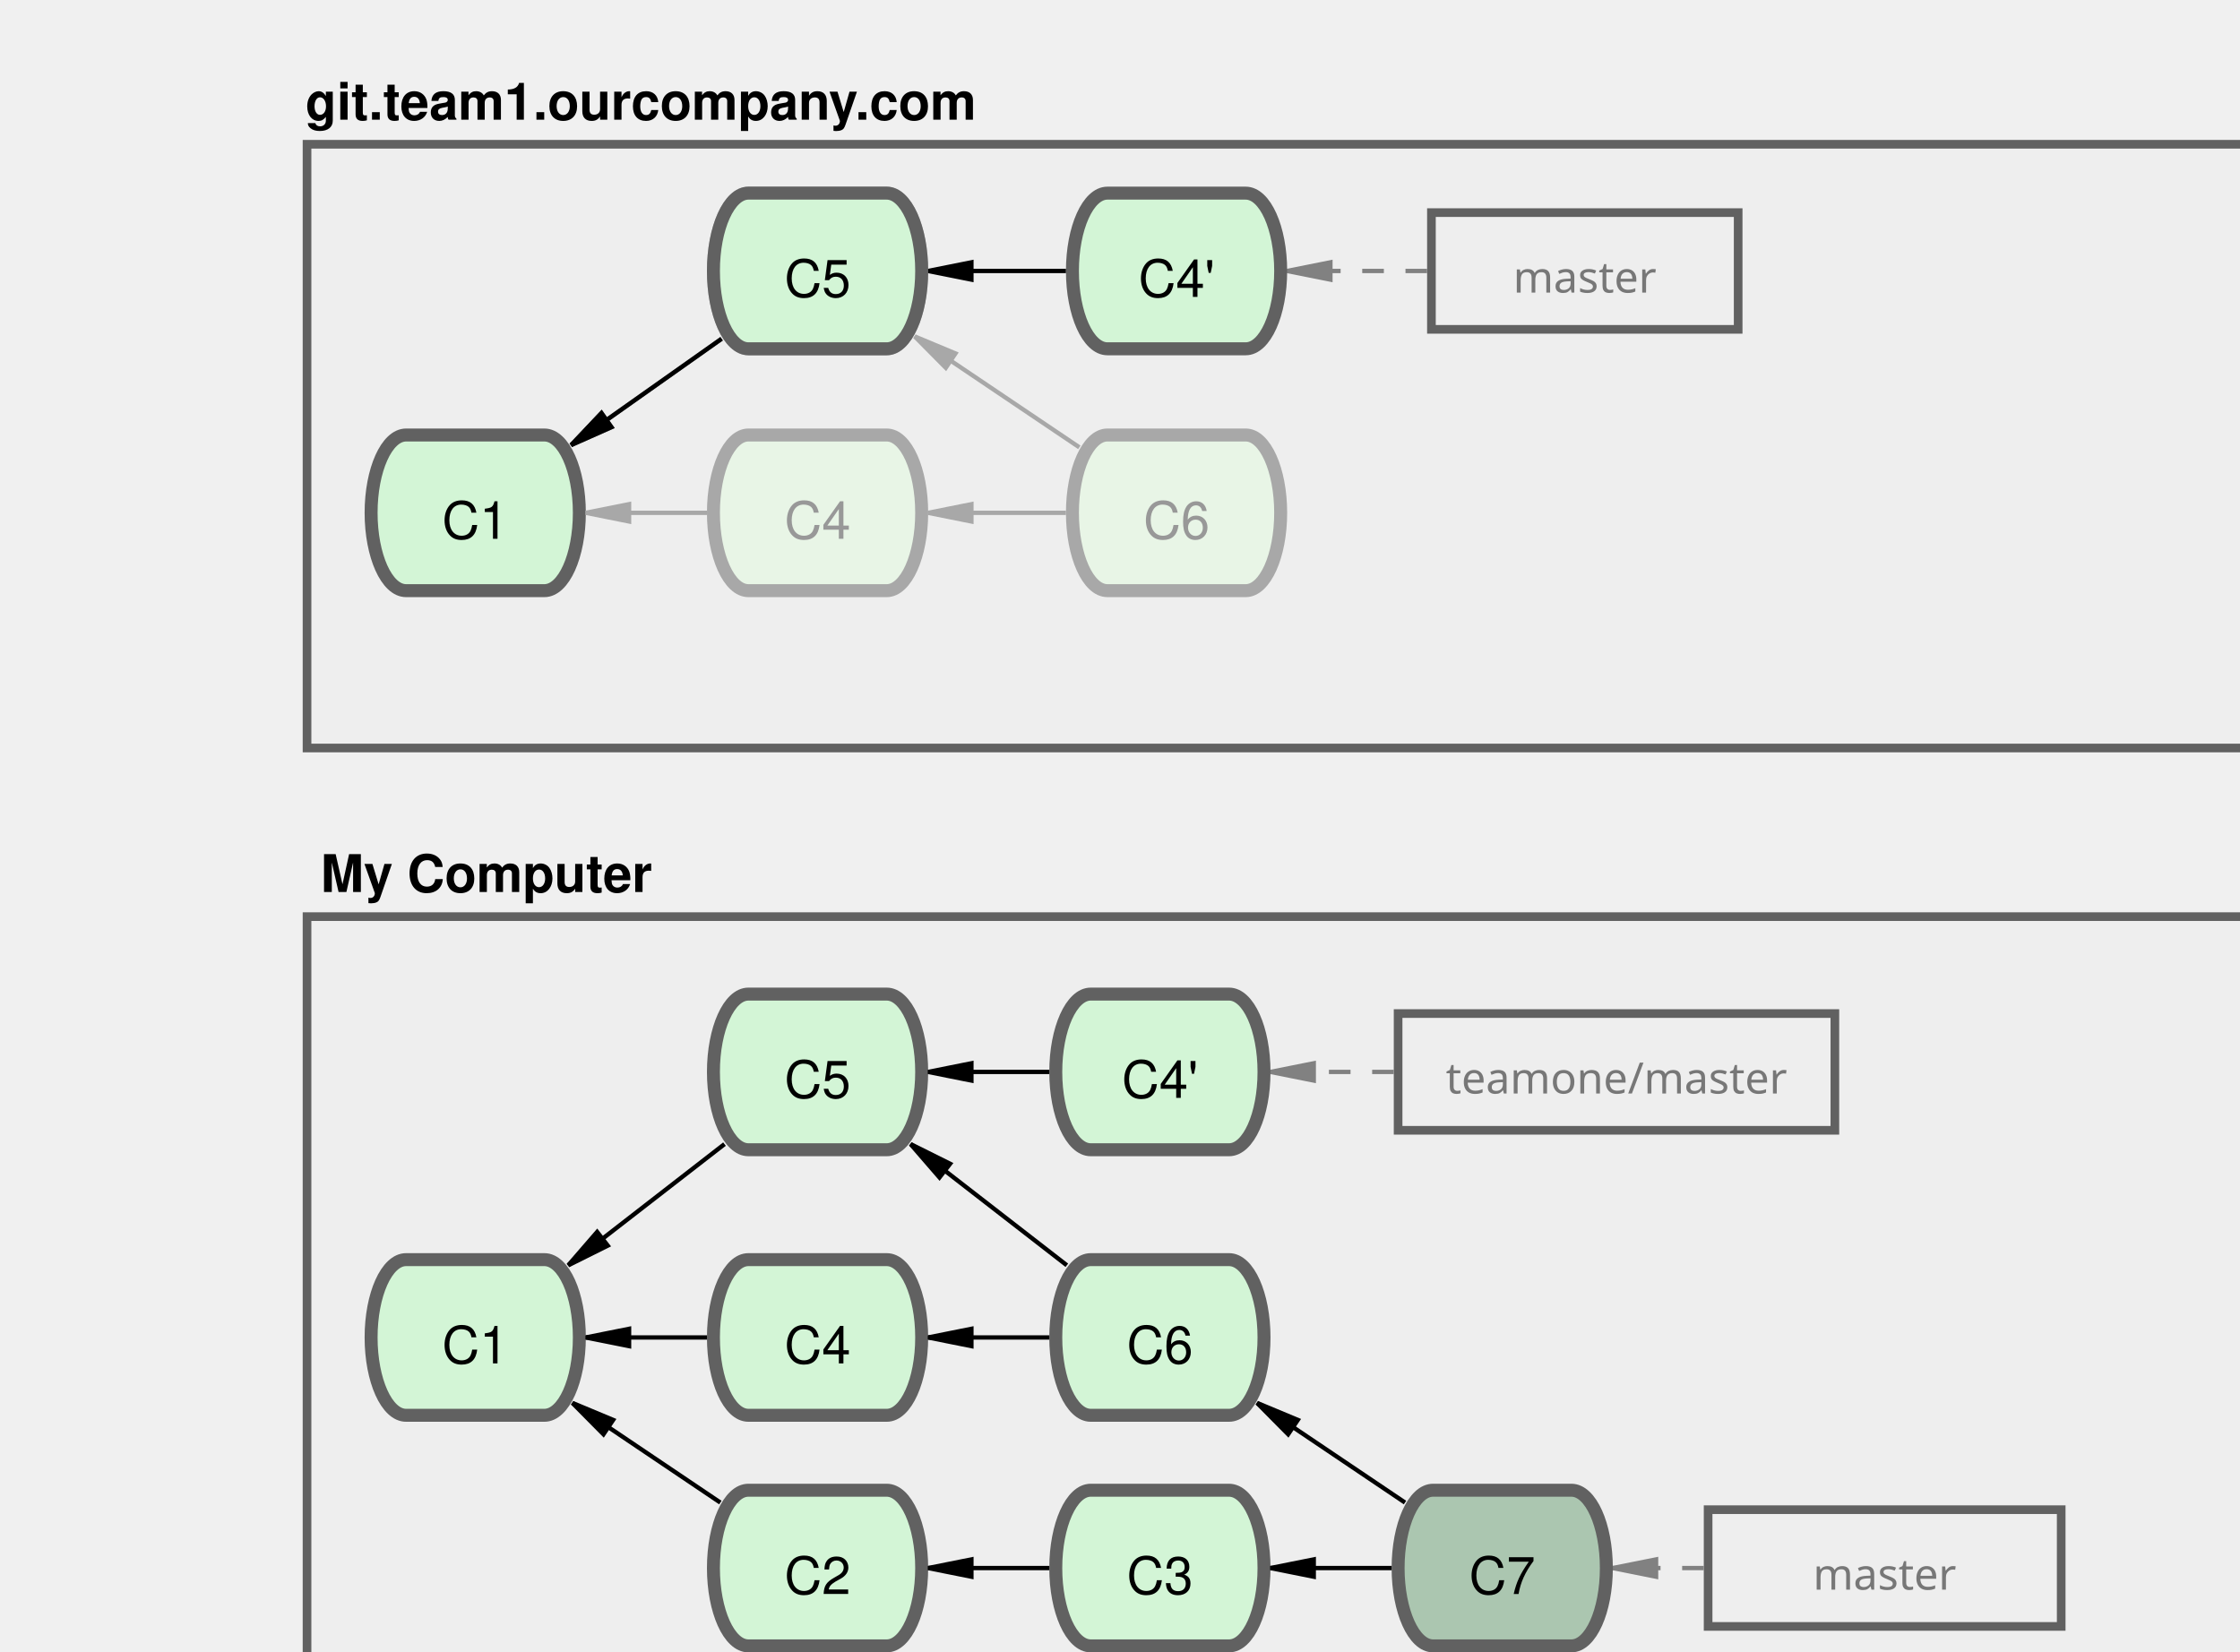
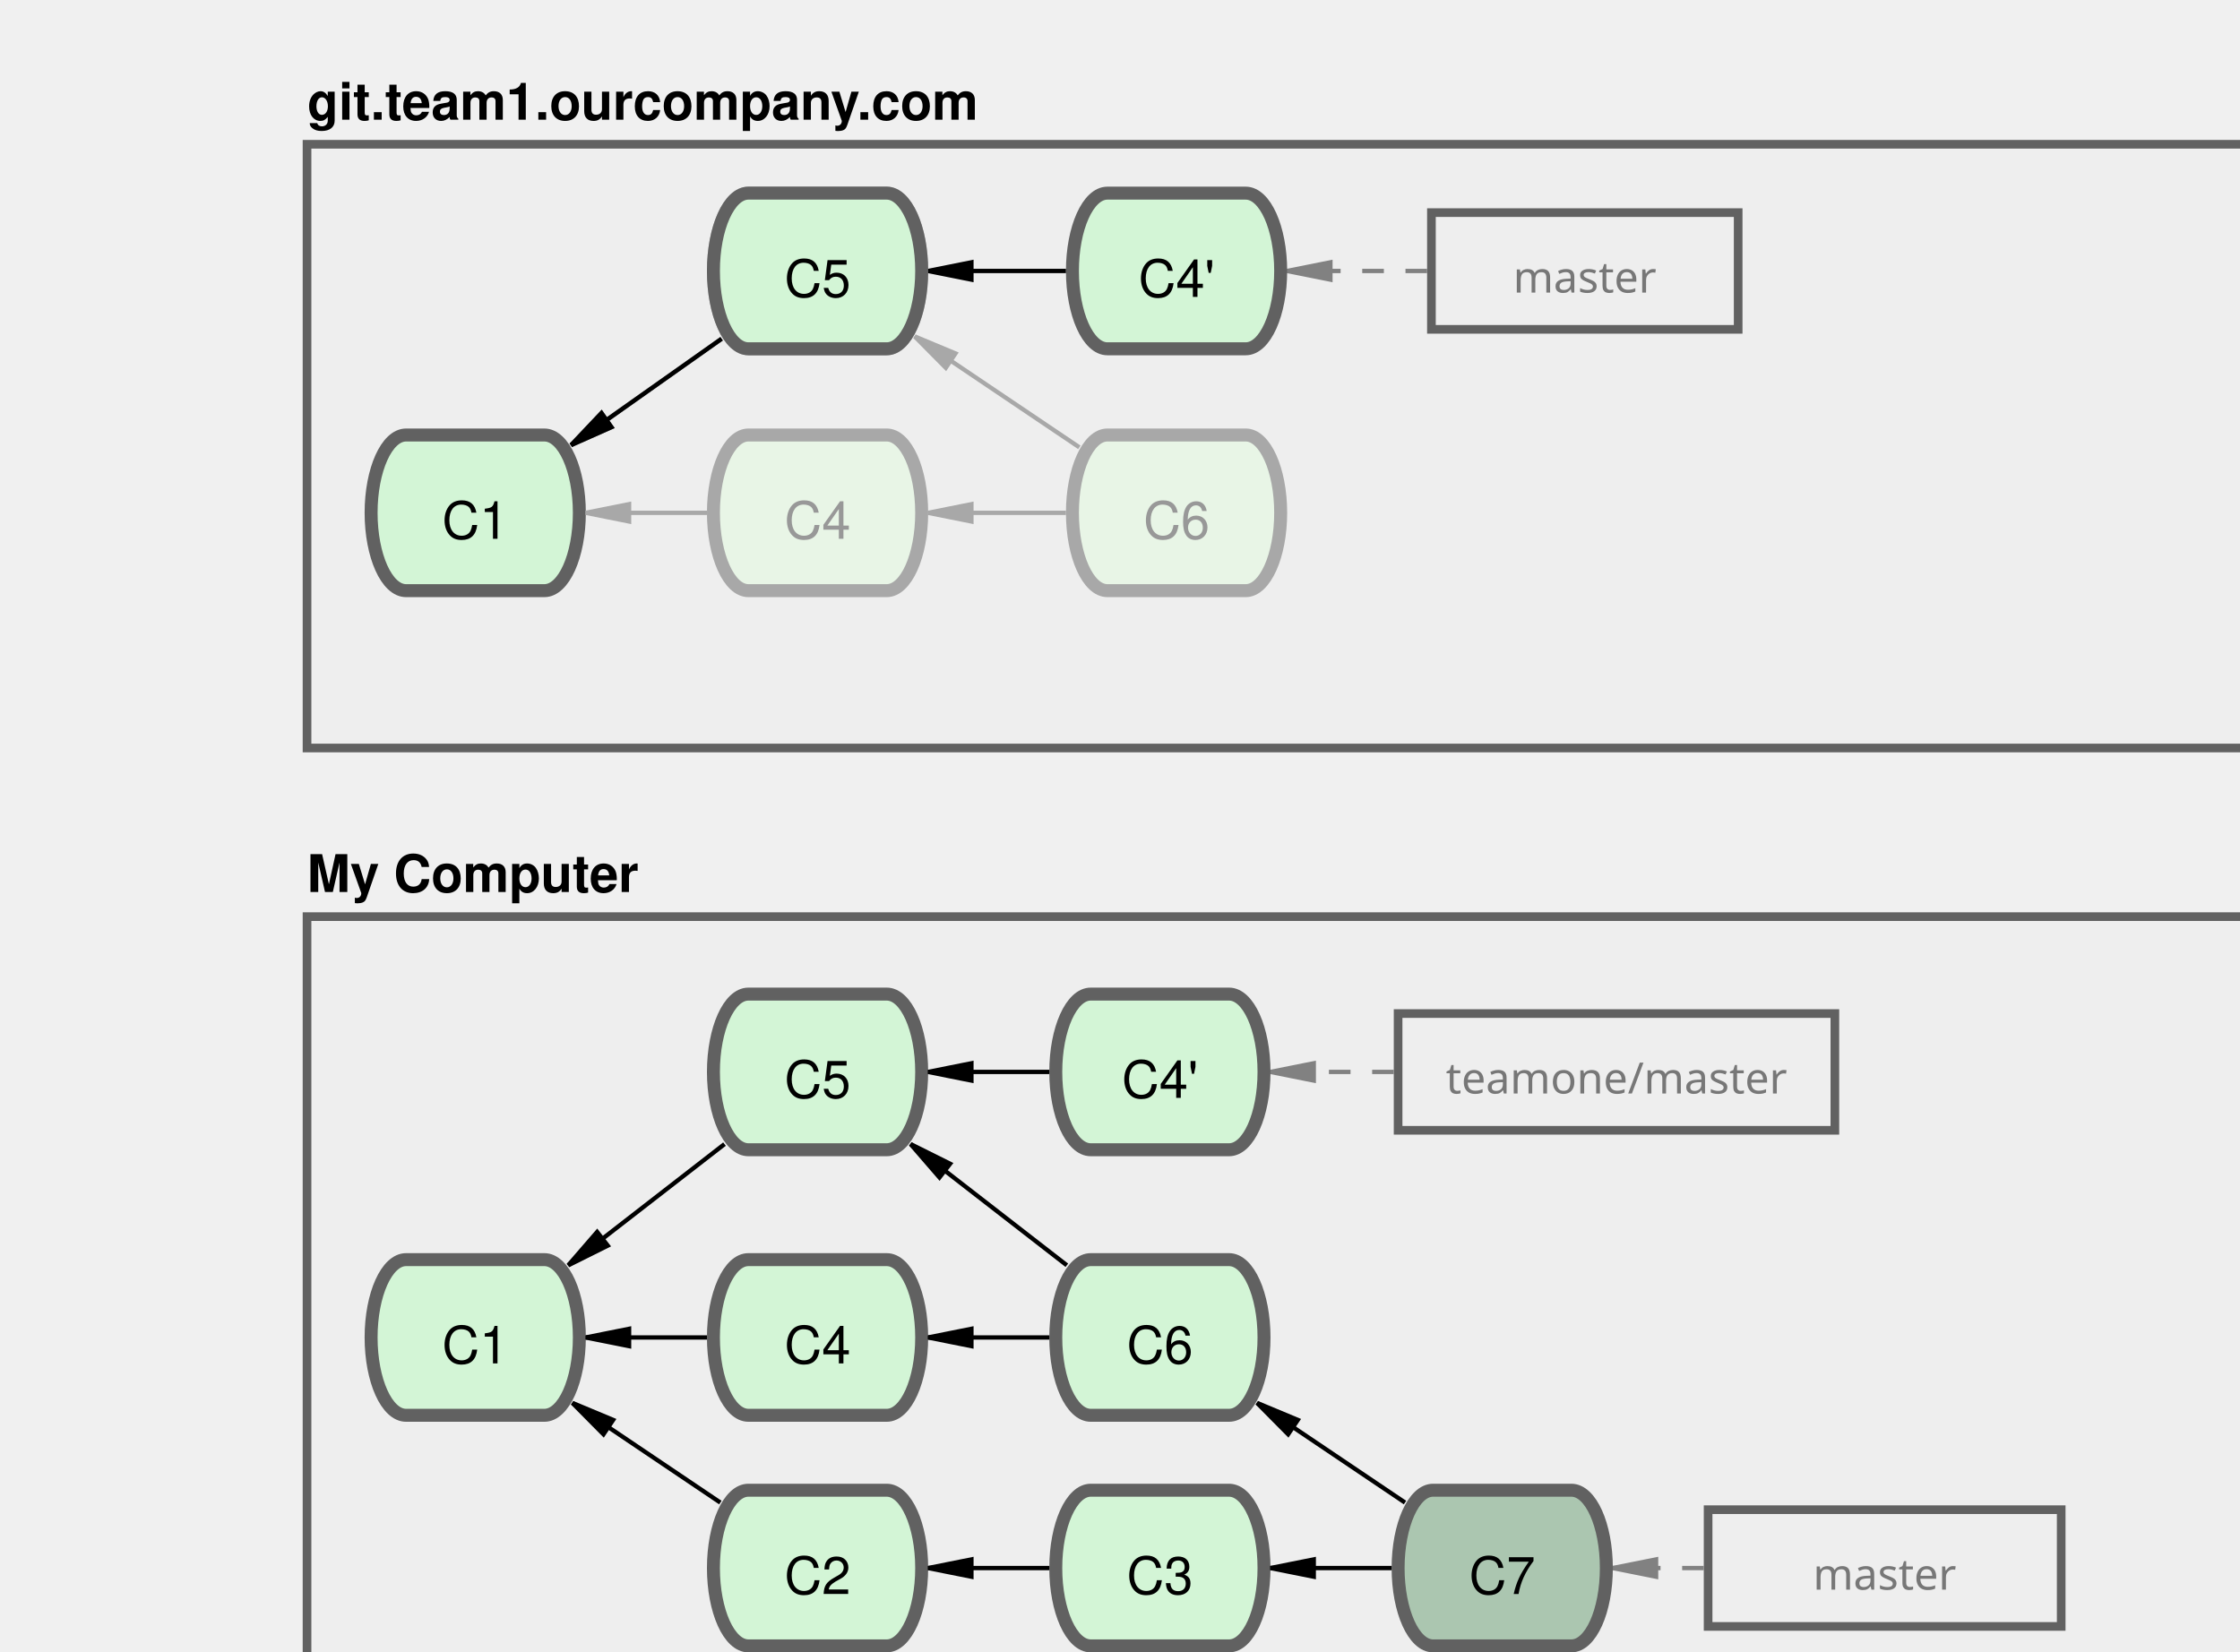
<svg xmlns="http://www.w3.org/2000/svg">
  <defs>
    <marker id="Arrow1Lend" orient="auto" refX="0.0" refY="0.0" style="overflow:visible;">
      <path d="M -10,0.0 L -10.0,-2.0 L 0.0,0.0 L -10.0,2.0 z " id="path3666" style="fill-rule:evenodd;stroke:#000000;stroke-width:1.0px;marker-start:none;" />
    </marker>
    <marker id="Arrow1Lend_818181" orient="auto" refX="0.0" refY="0.0" style="overflow:visible;">
      <path d="M -10,0.0 L -10.0,-2.0 L 0.0,0.0 L -10.0,2.0 z " id="path3666" style="fill-rule:evenodd;stroke:#000000;stroke-width:1.0px;marker-start:none;fill:#818181;stroke:#818181" />
    </marker>
    <marker id="Arrow1Lend_a8a8a8" orient="auto" refX="0.0" refY="0.0" style="overflow:visible;">
      <path d="M -10,0.0 L -10.0,-2.0 L 0.0,0.0 L -10.0,2.0 z " id="path3666" style="fill-rule:evenodd;stroke:#000000;stroke-width:1.0px;marker-start:none;fill:#a8a8a8;stroke:#a8a8a8" />
    </marker>
  </defs>
  <g style="stroke:#000000;fill:#fff">
    <rect height="188.0" id="1351" style="stroke:#616161;stroke-width:2px;fill:#eeeeee" width="516.0" x="71.0" y="212.0" />
    <rect height="10.595" id="1353" style="stroke:none;fill:none" width="37.0" x="93.975" y="195.0" />
    <text id="1353_text" style="fill:#000000;stroke:#000000;stroke-width:0px;font-family: Helvetica;font-size:12px" x="93.975" y="195.0">
-       <tspan fill="#000000" font-family="Helvetica;,Sans-serif" font-size="12.0px" font-weight="bold" id="1353_line1" stroke="#000000" text-align="center" text-anchor="middle" x="112.475" y="206.298">
+       <tspan fill="#000000" font-family="Helvetica;,Sans-serif" font-size="12.0px" font-weight="bold" id="1353_line1" stroke="#000000" text-align="center" text-anchor="left" x="71.0" y="206.298">
				My Computer
			</tspan>
    </text>
    <rect height="27.0" id="1357" style="stroke:#616161;stroke-width:2px;fill:#eeeeee" width="101.0" x="323.312" y="234.415" />
    <text id="1357_text" style="fill:#cccccc;stroke:#cccccc;stroke-width:0px;font-family: Luxi Sans;font-size:10px" x="323.312" y="234.415">
      <tspan fill="#777777" font-family="LucidaGrande;" font-size="10.0px" id="1357_line1" stroke="#777777" text-align="center" text-anchor="middle" x="373.812" y="252.915">
				teamone/master
			</tspan>
    </text>
    <rect height="27.0" id="1364" style="stroke:#616161;stroke-width:2px;fill:#eeeeee" width="81.652" x="395.0" y="349.161" />
    <text id="1364_text" style="fill:#cccccc;stroke:#cccccc;stroke-width:0px;font-family: Luxi Sans;font-size:10px" x="395.0" y="349.161">
      <tspan fill="#777777" font-family="LucidaGrande;" font-size="10.0px" id="1364_line1" stroke="#777777" text-align="center" text-anchor="middle" x="435.826" y="367.661">
				master
			</tspan>
    </text>
    <rect height="36.0" id="1369" rx="8.085" ry="18.0" style="stroke:#616161;stroke-width:3px;fill:#d3f5d6" width="48.157" x="164.982" y="344.661" />
    <text id="1369_text" style="fill:#000000;stroke:#000000;stroke-width:0px;font-family: Helvetica;font-size:12px" x="164.982" y="344.661">
      <tspan fill="#000000" font-family="LucidaGrande;" font-size="12.0px" id="1369_line1" stroke="#000000" text-align="center" text-anchor="middle" x="189.061" y="368.661">
				C2
			</tspan>
    </text>
    <rect height="36.0" id="1370" rx="8.085" ry="18.0" style="stroke:#616161;stroke-width:3px;fill:#d3f5d6" width="48.157" x="244.147" y="344.661" />
    <text id="1370_text" style="fill:#000000;stroke:#000000;stroke-width:0px;font-family: Helvetica;font-size:12px" x="244.147" y="344.661">
      <tspan fill="#000000" font-family="LucidaGrande;" font-size="12.0px" id="1370_line1" stroke="#000000" text-align="center" text-anchor="middle" x="268.226" y="368.661">
				C3
			</tspan>
    </text>
    <path d="M 242.647,362.661 L 214.639,362.661" id="1371" style="marker-start:none;stroke:#000000;marker-end:url(#Arrow1Lend);fill:none" />
    <path d="M 322.312,247.915 L 293.805,247.915" id="1407" style="marker-start:none;stroke:#818181;marker-end:url(#Arrow1Lend_818181);stroke-dasharray:5 5;fill:none" />
    <path d="M 394.0,362.661 L 372.969,362.661" id="1408" style="marker-start:none;stroke:#818181;marker-end:url(#Arrow1Lend_818181);stroke-dasharray:5 5;fill:none" />
    <rect height="139.633" id="1350" style="stroke:#616161;stroke-width:2px;fill:#eeeeee" width="516.0" x="71.0" y="33.366" />
    <rect height="27.0" id="1344" style="stroke:#616161;stroke-width:2px;fill:#eeeeee" width="70.932" x="331.018" y="49.17" />
    <text id="1344_text" style="fill:#cccccc;stroke:#cccccc;stroke-width:0px;font-family: Luxi Sans;font-size:10px" x="331.018" y="49.17">
      <tspan fill="#777777" font-family="LucidaGrande;" font-size="10.0px" id="1344_line1" stroke="#777777" text-align="center" text-anchor="middle" x="366.484" y="67.67">
				master
			</tspan>
    </text>
    <rect height="3.368" id="1352" style="stroke:none;fill:none" width="36.334" x="130.0" y="20.0" />
    <text id="1352_text" style="fill:#000000;stroke:#000000;stroke-width:0px;font-family: Helvetica;font-size:12px" x="130.0" y="20.0">
-       <tspan fill="#000000" font-family="Helvetica;,Sans-serif" font-size="12.0px" font-weight="bold" id="1352_line1" stroke="#000000" text-align="center" text-anchor="middle" x="148.167" y="27.684">
+       <tspan fill="#000000" font-family="Helvetica;,Sans-serif" font-size="12.0px" font-weight="bold" id="1352_line1" stroke="#000000" text-align="center" text-anchor="left" x="71.0" y="27.684">
				git.team1.ourcompany.com
			</tspan>
    </text>
    <rect height="36.0" id="1375" rx="8.085" ry="18.0" style="stroke:#616161;stroke-width:3px;fill:#d3f5d6" width="48.157" x="85.817" y="100.607" />
    <text id="1375_text" style="fill:#000000;stroke:#000000;stroke-width:0px;font-family: Helvetica;font-size:12px" x="85.817" y="100.607">
      <tspan fill="#000000" font-family="LucidaGrande;" font-size="12.0px" id="1375_line1" stroke="#000000" text-align="center" text-anchor="middle" x="109.896" y="124.607">
				C1
			</tspan>
    </text>
    <path d="M 330.018,62.67 L 297.657,62.67" id="1405" style="marker-start:none;stroke:#818181;marker-end:url(#Arrow1Lend_818181);stroke-dasharray:5 5;fill:none" />
    <rect height="36.0" id="1379" rx="8.085" ry="18.0" style="stroke:#a9a9a9;stroke-width:3px;fill:#e5f5e9" width="48.157" x="164.982" y="44.67" />
    <text id="1379_text" style="fill:#818181;stroke:#818181;stroke-width:0px;font-family: Helvetica;font-size:12px" x="164.982" y="44.67">
      <tspan fill="#818181" font-family="LucidaGrande;" font-size="12.0px" id="1379_line1" stroke="#818181" text-align="center" text-anchor="middle" x="189.061" y="68.67">
				C5
			</tspan>
    </text>
    <rect height="36.0" id="1380" rx="8.085" ry="18.0" style="stroke:#a8a8a8;stroke-width:3px;fill:#e8f5e6" width="48.157" x="164.982" y="100.607" />
    <text id="1380_text" style="fill:#989898;stroke:#989898;stroke-width:0px;font-family: Helvetica;font-size:12px" x="164.982" y="100.607">
      <tspan fill="#989898" font-family="LucidaGrande;" font-size="12.0px" id="1380_line1" stroke="#989898" text-align="center" text-anchor="middle" x="189.061" y="124.607">
				C4
			</tspan>
    </text>
    <path d="M 163.482,118.607 L 135.475,118.607" id="1381" style="marker-start:none;stroke:#a8a8a8;marker-end:url(#Arrow1Lend_a8a8a8);fill:none" />
    <rect height="36.0" id="1382" rx="8.085" ry="18.0" style="stroke:#a8a8a8;stroke-width:3px;fill:#e8f5e6" width="48.157" x="248.0" y="100.607" />
    <text id="1382_text" style="fill:#989898;stroke:#989898;stroke-width:0px;font-family: Helvetica;font-size:12px" x="248.0" y="100.607">
      <tspan fill="#989898" font-family="LucidaGrande;" font-size="12.0px" id="1382_line1" stroke="#989898" text-align="center" text-anchor="middle" x="272.079" y="124.607">
				C6
			</tspan>
    </text>
    <path d="M 246.5,118.607 L 214.639,118.607" id="1383" style="marker-start:none;stroke:#a8a8a8;marker-end:url(#Arrow1Lend_a8a8a8);fill:none" />
    <path d="M 166.876,78.346 L 132.081,102.931" id="1409" style="marker-start:none;stroke:#818181;marker-end:url(#Arrow1Lend_818181);fill:none" />
    <path d="M 249.598,103.46 L 211.541,77.817" id="1419" style="marker-start:none;stroke:#a8a8a8;marker-end:url(#Arrow1Lend_a8a8a8);fill:none" />
    <rect height="36.0" id="1420" rx="8.085" ry="18.0" style="stroke:#616161;stroke-width:3px;fill:#d3f5d6" width="48.157" x="85.817" y="291.33" />
    <text id="1420_text" style="fill:#000000;stroke:#000000;stroke-width:0px;font-family: Helvetica;font-size:12px" x="85.817" y="291.33">
      <tspan fill="#000000" font-family="LucidaGrande;" font-size="12.0px" id="1420_line1" stroke="#000000" text-align="center" text-anchor="middle" x="109.896" y="315.33">
				C1
			</tspan>
    </text>
    <rect height="36.0" id="1421" rx="8.085" ry="18.0" style="stroke:#616161;stroke-width:3px;fill:#d3f5d6" width="48.157" x="164.982" y="229.915" />
    <text id="1421_text" style="fill:#000000;stroke:#000000;stroke-width:0px;font-family: Helvetica;font-size:12px" x="164.982" y="229.915">
      <tspan fill="#000000" font-family="LucidaGrande;" font-size="12.0px" id="1421_line1" stroke="#000000" text-align="center" text-anchor="middle" x="189.061" y="253.915">
				C5
			</tspan>
    </text>
    <rect height="36.0" id="1422" rx="8.085" ry="18.0" style="stroke:#616161;stroke-width:3px;fill:#d3f5d6" width="48.157" x="164.982" y="291.33" />
    <text id="1422_text" style="fill:#000000;stroke:#000000;stroke-width:0px;font-family: Helvetica;font-size:12px" x="164.982" y="291.33">
      <tspan fill="#000000" font-family="LucidaGrande;" font-size="12.0px" id="1422_line1" stroke="#000000" text-align="center" text-anchor="middle" x="189.061" y="315.33">
				C4
			</tspan>
    </text>
    <path d="M 163.482,309.33 L 135.475,309.33" id="1423" style="marker-start:none;stroke:#000000;marker-end:url(#Arrow1Lend);fill:none" />
    <rect height="36.0" id="1424" rx="8.085" ry="18.0" style="stroke:#616161;stroke-width:3px;fill:#d3f5d6" width="48.157" x="244.147" y="291.33" />
    <text id="1424_text" style="fill:#000000;stroke:#000000;stroke-width:0px;font-family: Helvetica;font-size:12px" x="244.147" y="291.33">
      <tspan fill="#000000" font-family="LucidaGrande;" font-size="12.0px" id="1424_line1" stroke="#000000" text-align="center" text-anchor="middle" x="268.226" y="315.33">
				C6
			</tspan>
    </text>
    <path d="M 242.647,309.33 L 214.639,309.33" id="1425" style="marker-start:none;stroke:#000000;marker-end:url(#Arrow1Lend);fill:none" />
    <path d="M 167.541,264.61 L 131.416,292.635" id="1426" style="marker-start:none;stroke:#000000;marker-end:url(#Arrow1Lend);fill:none" />
    <path d="M 246.706,292.635 L 210.581,264.61" id="1427" style="marker-start:none;stroke:#000000;marker-end:url(#Arrow1Lend);fill:none" />
    <path d="M 166.579,347.516 L 132.377,324.475" id="1428" style="marker-start:none;stroke:#000000;marker-end:url(#Arrow1Lend);fill:none" />
    <rect height="36.0" id="1429" rx="8.085" ry="18.0" style="stroke:#616161;stroke-width:3px;fill:#abc6b0" width="48.157" x="323.312" y="344.661" />
    <text id="1429_text" style="fill:#000000;stroke:#000000;stroke-width:0px;font-family: Helvetica;font-size:12px" x="323.312" y="344.661">
      <tspan fill="#000000" font-family="LucidaGrande;" font-size="12.0px" id="1429_line1" stroke="#000000" text-align="center" text-anchor="middle" x="347.391" y="368.661">
				C7
			</tspan>
    </text>
    <path d="M 321.812,362.661 L 293.805,362.661" id="1430" style="marker-start:none;stroke:#000000;marker-end:url(#Arrow1Lend);fill:none" />
    <path d="M 324.909,347.516 L 290.707,324.475" id="1431" style="marker-start:none;stroke:#000000;marker-end:url(#Arrow1Lend);fill:none" />
    <rect height="36.0" id="1432" rx="8.085" ry="18.0" style="stroke:#616161;stroke-width:3px;fill:#d3f5d6" width="48.157" x="248.0" y="44.67" />
    <text id="1432_text" style="fill:#000000;stroke:#000000;stroke-width:0px;font-family: Helvetica;font-size:12px" x="248.0" y="44.67">
      <tspan fill="#000000" font-family="LucidaGrande;" font-size="12.0px" id="1432_line1" stroke="#000000" text-align="center" text-anchor="middle" x="272.079" y="68.67">
				C4'
			</tspan>
    </text>
    <path d="M 246.5,62.67 L 214.639,62.67" id="1433" style="marker-start:none;stroke:#000000;marker-end:url(#Arrow1Lend);fill:none" />
    <rect height="36.0" id="1434" rx="8.085" ry="18.0" style="stroke:#616161;stroke-width:3px;fill:#d3f5d6" width="48.157" x="164.982" y="44.67" />
    <text id="1434_text" style="fill:#000000;stroke:#000000;stroke-width:0px;font-family: Helvetica;font-size:12px" x="164.982" y="44.67">
      <tspan fill="#000000" font-family="LucidaGrande;" font-size="12.0px" id="1434_line1" stroke="#000000" text-align="center" text-anchor="middle" x="189.061" y="68.67">
				C5
			</tspan>
    </text>
    <path d="M 166.876,78.346 L 132.081,102.931" id="1435" style="marker-start:none;stroke:#000000;marker-end:url(#Arrow1Lend);fill:none" />
    <rect height="36.0" id="1436" rx="8.085" ry="18.0" style="stroke:#616161;stroke-width:3px;fill:#d3f5d6" width="48.157" x="244.147" y="229.915" />
    <text id="1436_text" style="fill:#000000;stroke:#000000;stroke-width:0px;font-family: Helvetica;font-size:12px" x="244.147" y="229.915">
      <tspan fill="#000000" font-family="LucidaGrande;" font-size="12.0px" id="1436_line1" stroke="#000000" text-align="center" text-anchor="middle" x="268.226" y="253.915">
				C4'
			</tspan>
    </text>
    <path d="M 242.647,247.915 L 214.639,247.915" id="1437" style="marker-start:none;stroke:#000000;marker-end:url(#Arrow1Lend);fill:none" />
  </g>
</svg>
